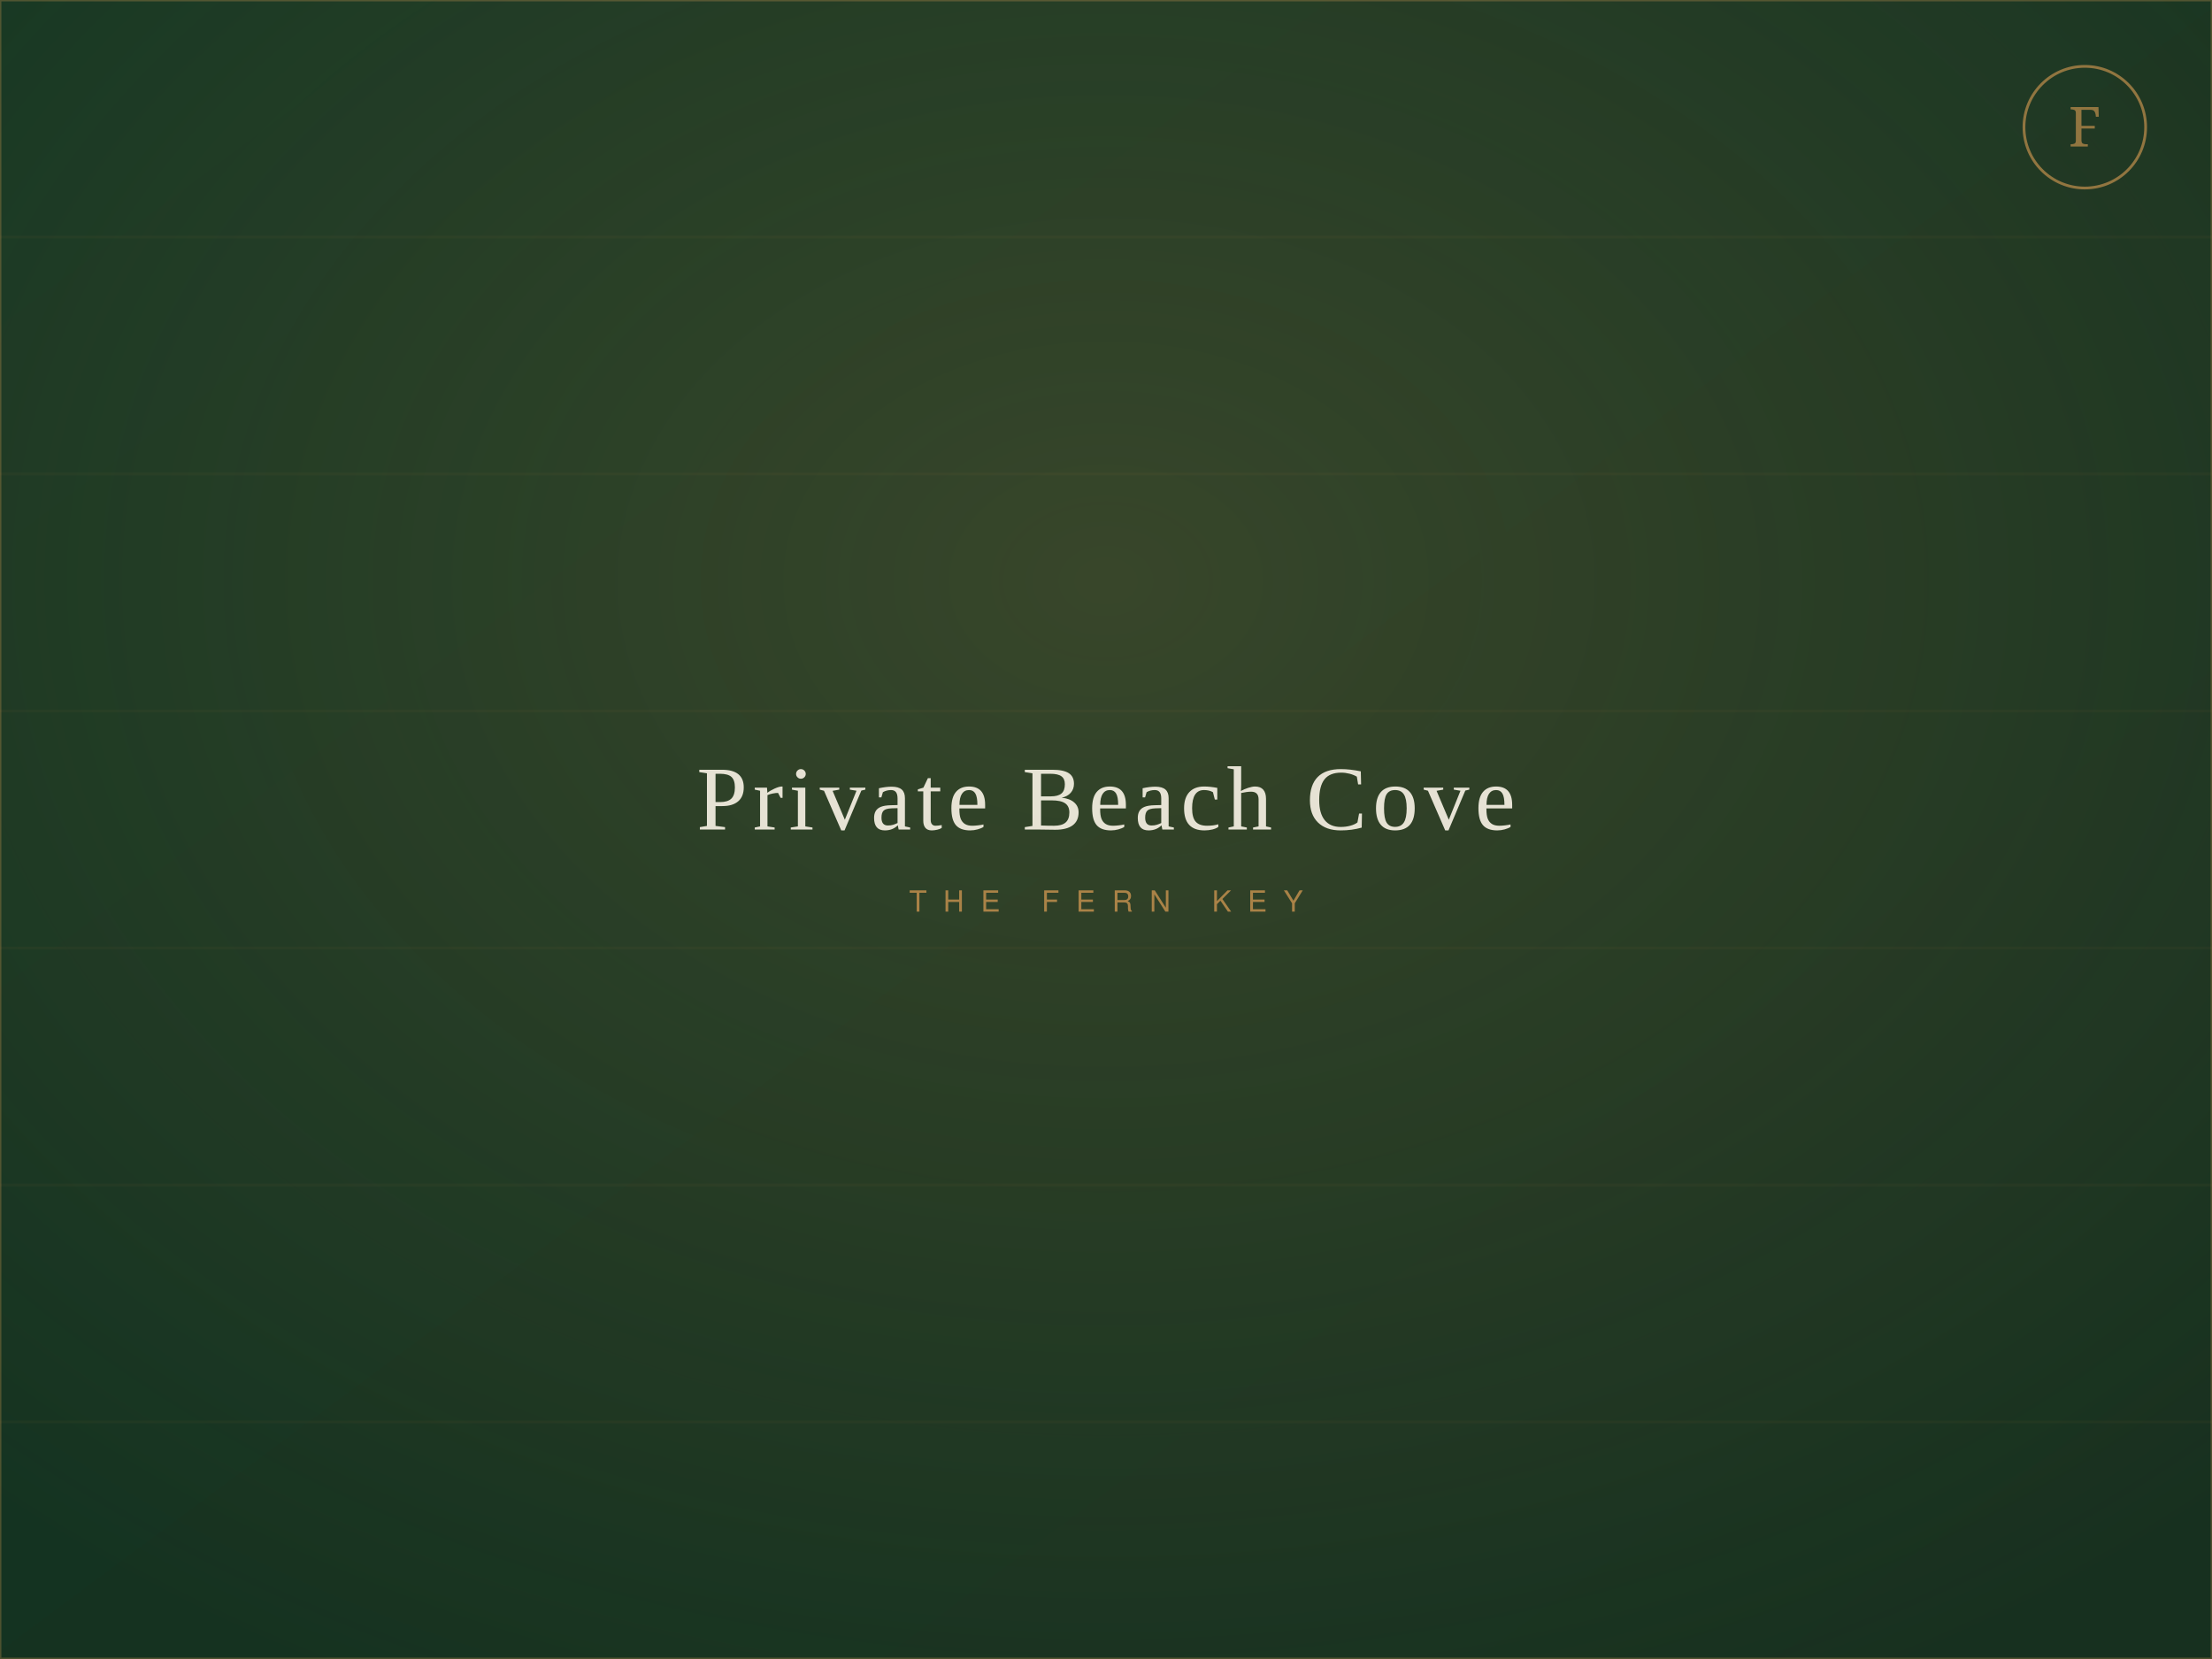
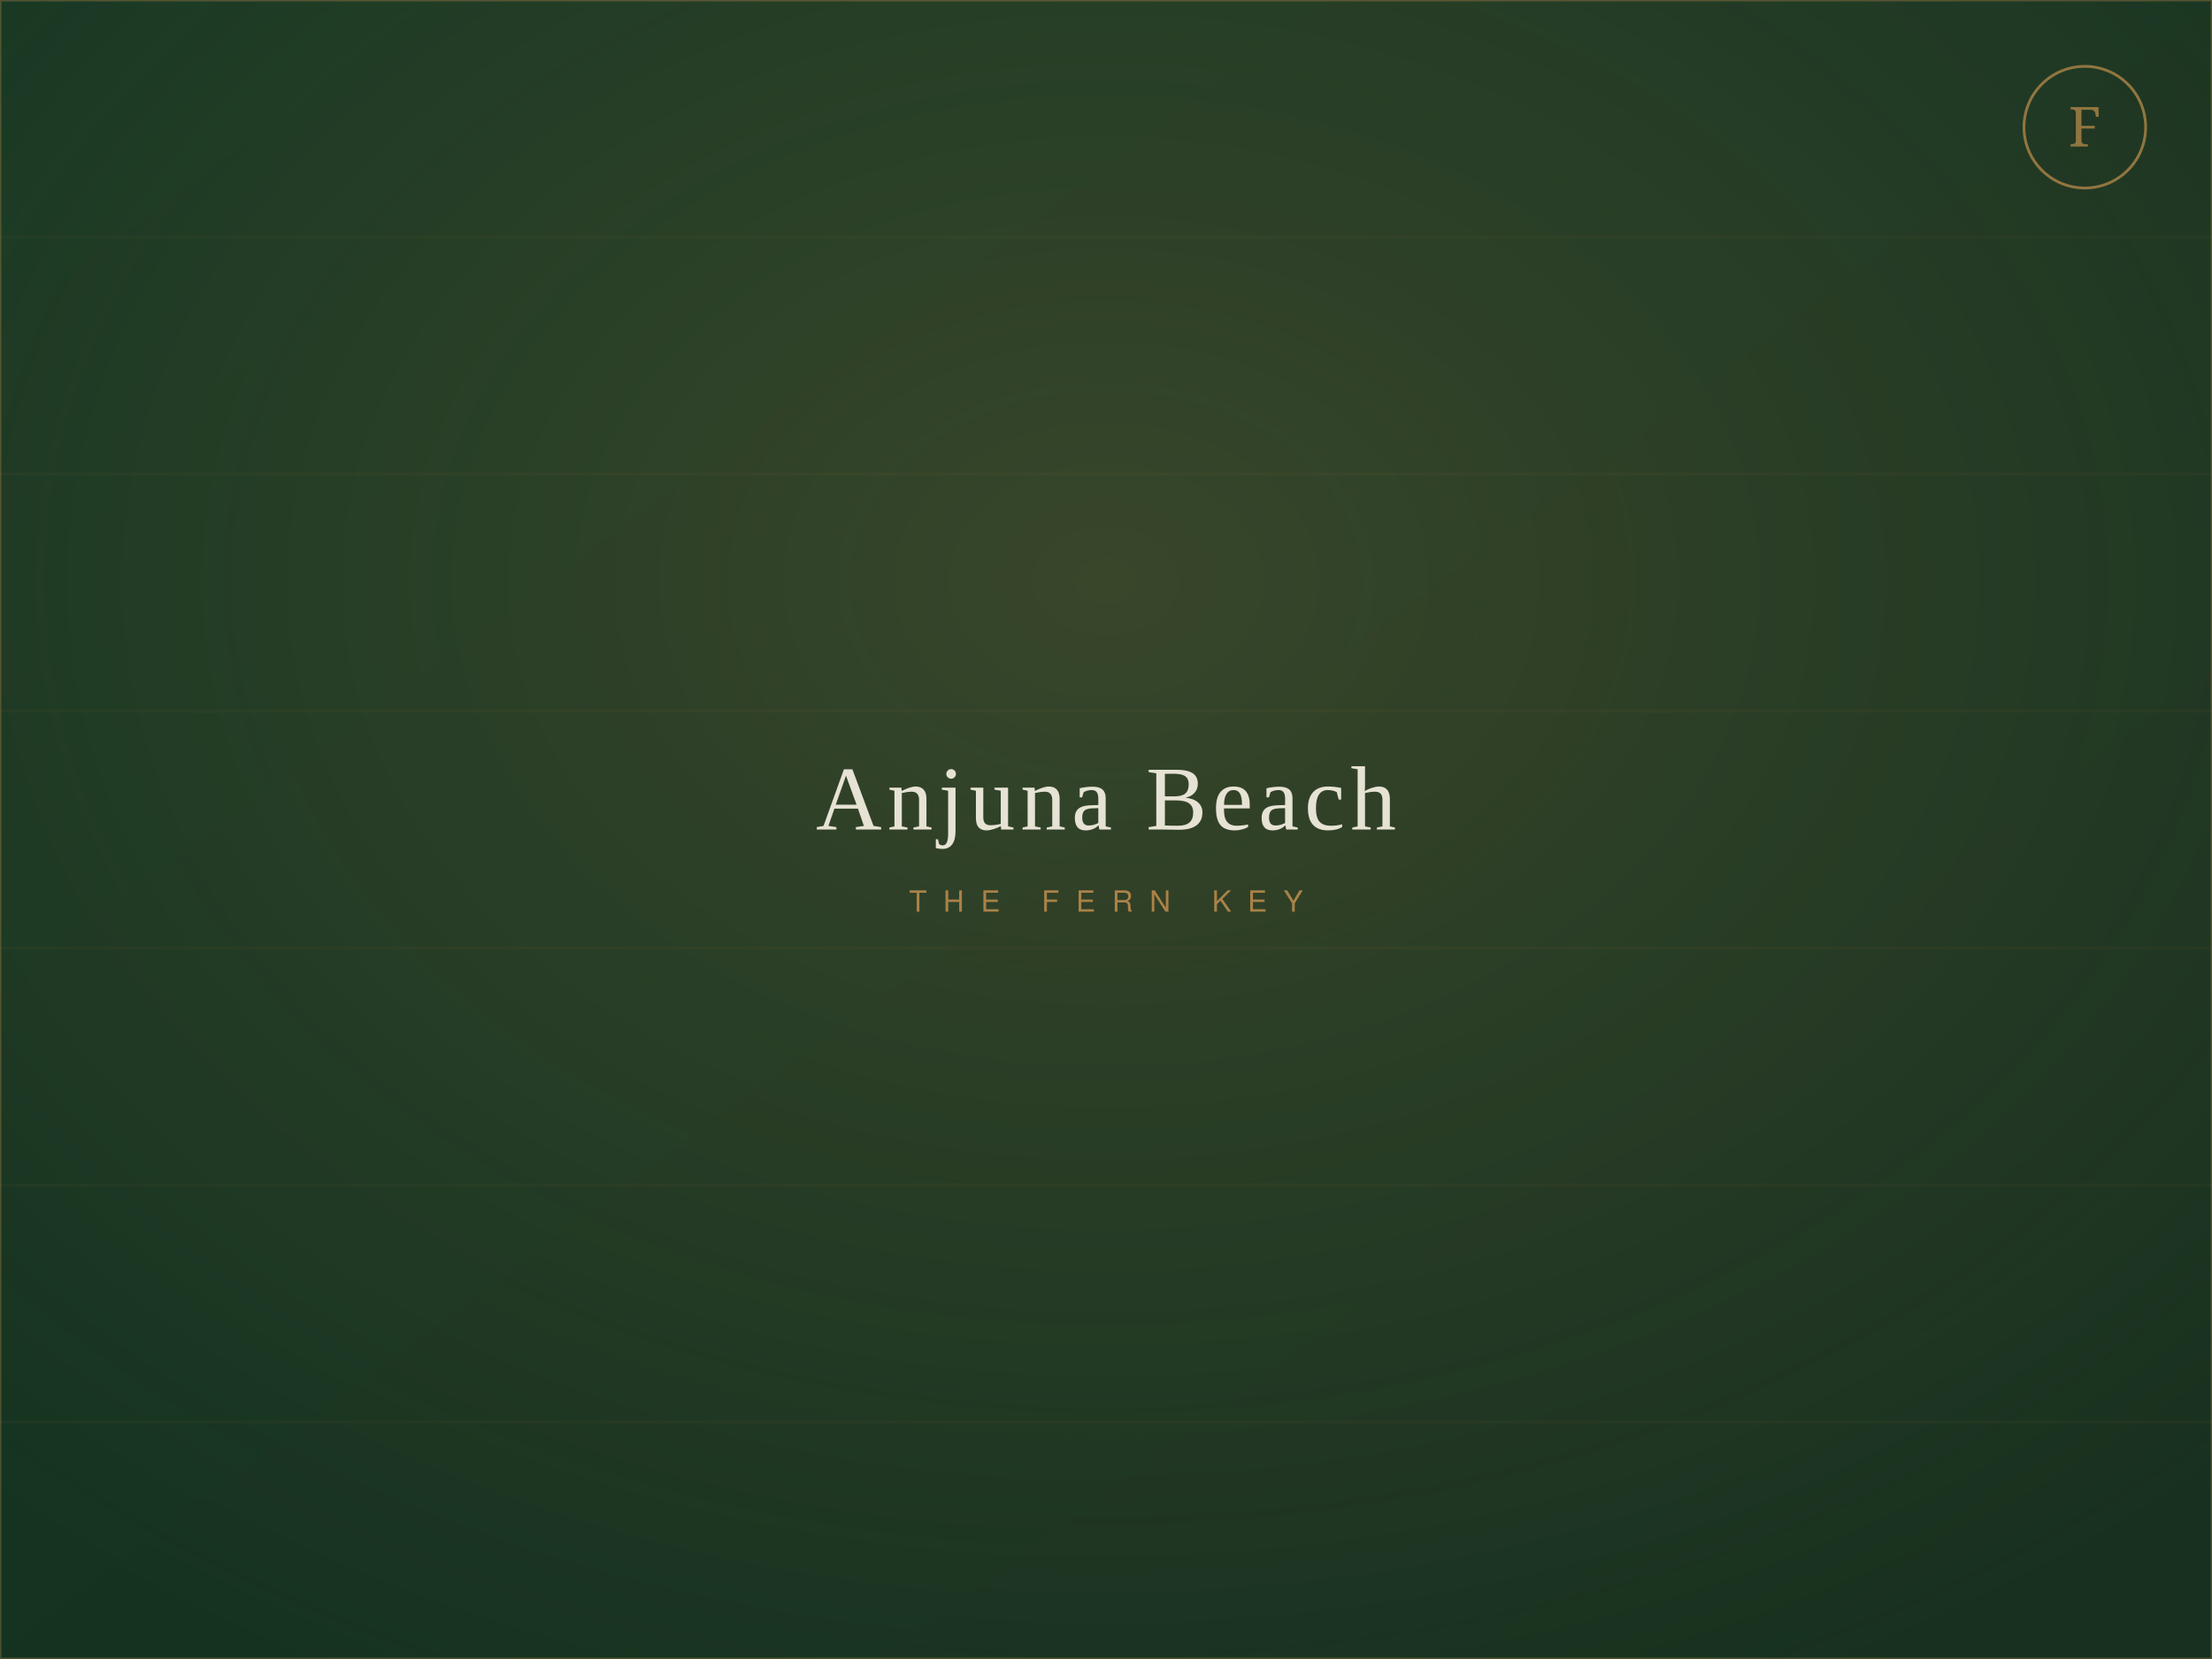
<svg xmlns="http://www.w3.org/2000/svg" width="800" height="600" viewBox="0 0 800 600">
  <defs>
    <linearGradient id="grad-attraction-beach" x1="0%" y1="0%" x2="100%" y2="100%">
      <stop offset="0%" stop-color="#123522" />
      <stop offset="100%" stop-color="#17301f" />
    </linearGradient>
    <radialGradient id="glow-attraction-beach" cx="50%" cy="35%" r="75%">
      <stop offset="0%" stop-color="#b78a4a" stop-opacity="0.22" />
      <stop offset="100%" stop-color="#b78a4a" stop-opacity="0" />
    </radialGradient>
  </defs>
  <rect width="800" height="600" fill="url(#grad-attraction-beach)" />
  <rect width="800" height="600" fill="url(#glow-attraction-beach)" />
  <line x1="0" y1="85.714" x2="800" y2="85.714" stroke="#b78a4a" stroke-opacity="0.05" stroke-width="1" />
  <line x1="0" y1="171.429" x2="800" y2="171.429" stroke="#b78a4a" stroke-opacity="0.05" stroke-width="1" />
  <line x1="0" y1="257.143" x2="800" y2="257.143" stroke="#b78a4a" stroke-opacity="0.05" stroke-width="1" />
  <line x1="0" y1="342.857" x2="800" y2="342.857" stroke="#b78a4a" stroke-opacity="0.05" stroke-width="1" />
  <line x1="0" y1="428.571" x2="800" y2="428.571" stroke="#b78a4a" stroke-opacity="0.05" stroke-width="1" />
  <line x1="0" y1="514.286" x2="800" y2="514.286" stroke="#b78a4a" stroke-opacity="0.05" stroke-width="1" />
  <rect x="0" y="0" width="800" height="600" fill="none" stroke="#b78a4a" stroke-opacity="0.35" stroke-width="1" />
  <g opacity="0.9" font-family="Georgia, 'Times New Roman', serif" text-anchor="middle">
-     <text x="400" y="300" fill="#faf4e7" font-size="33" letter-spacing="2">Private Beach Cove</text>
+     <text x="400" y="300" fill="#faf4e7" font-size="33" letter-spacing="2">Anjuna Beach</text>
    <text x="400" y="329.7" fill="#b78a4a" font-family="Helvetica, Arial, sans-serif" font-size="10.56" letter-spacing="6">THE FERN KEY</text>
  </g>
  <g opacity="0.75">
    <circle cx="754" cy="46" r="22" fill="none" stroke="#b78a4a" stroke-width="1" />
    <text x="754" y="53" fill="#b78a4a" font-family="Georgia, serif" font-size="20" text-anchor="middle">F</text>
  </g>
</svg>
